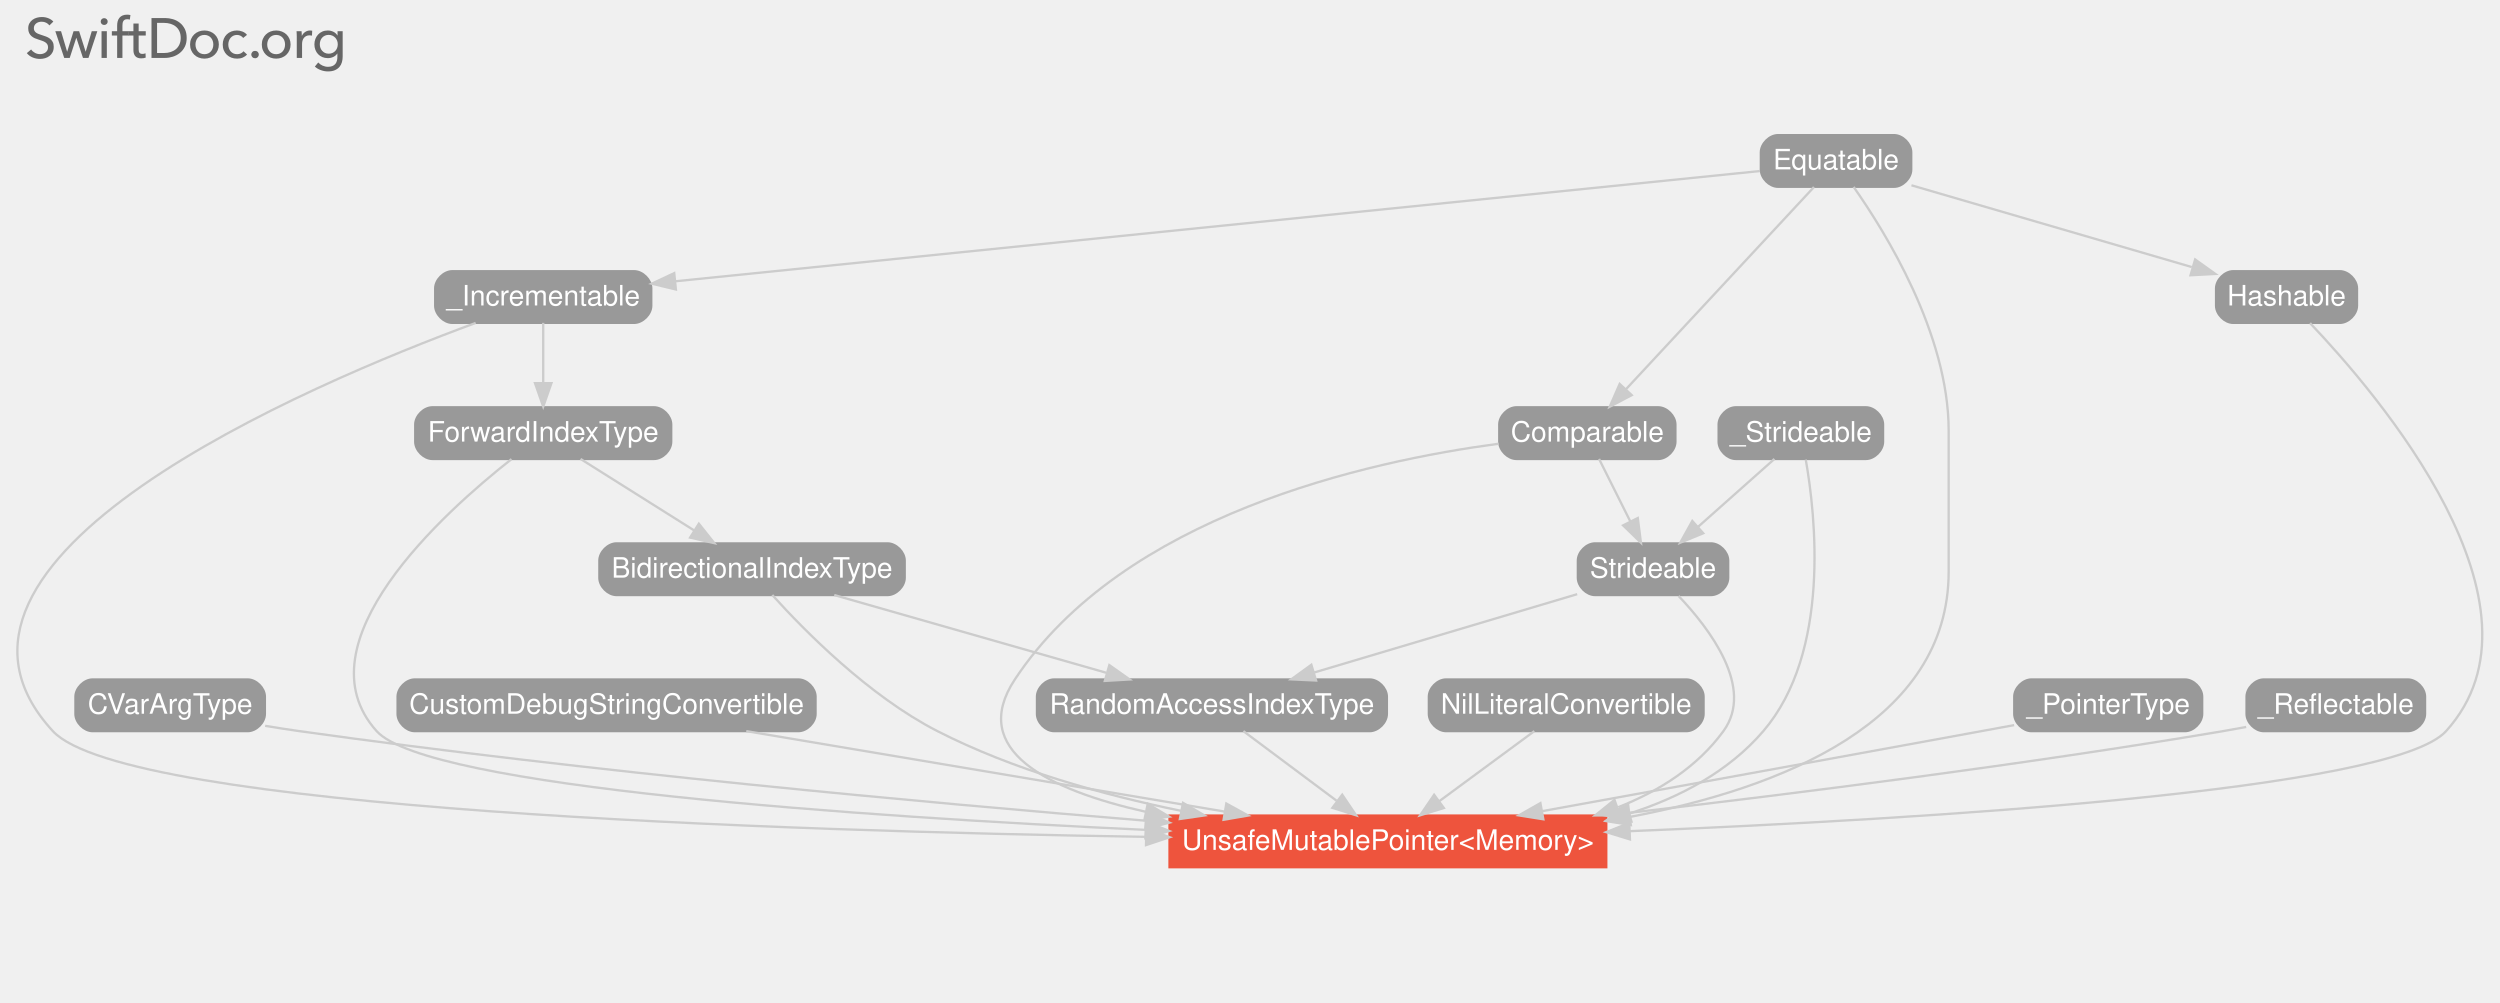
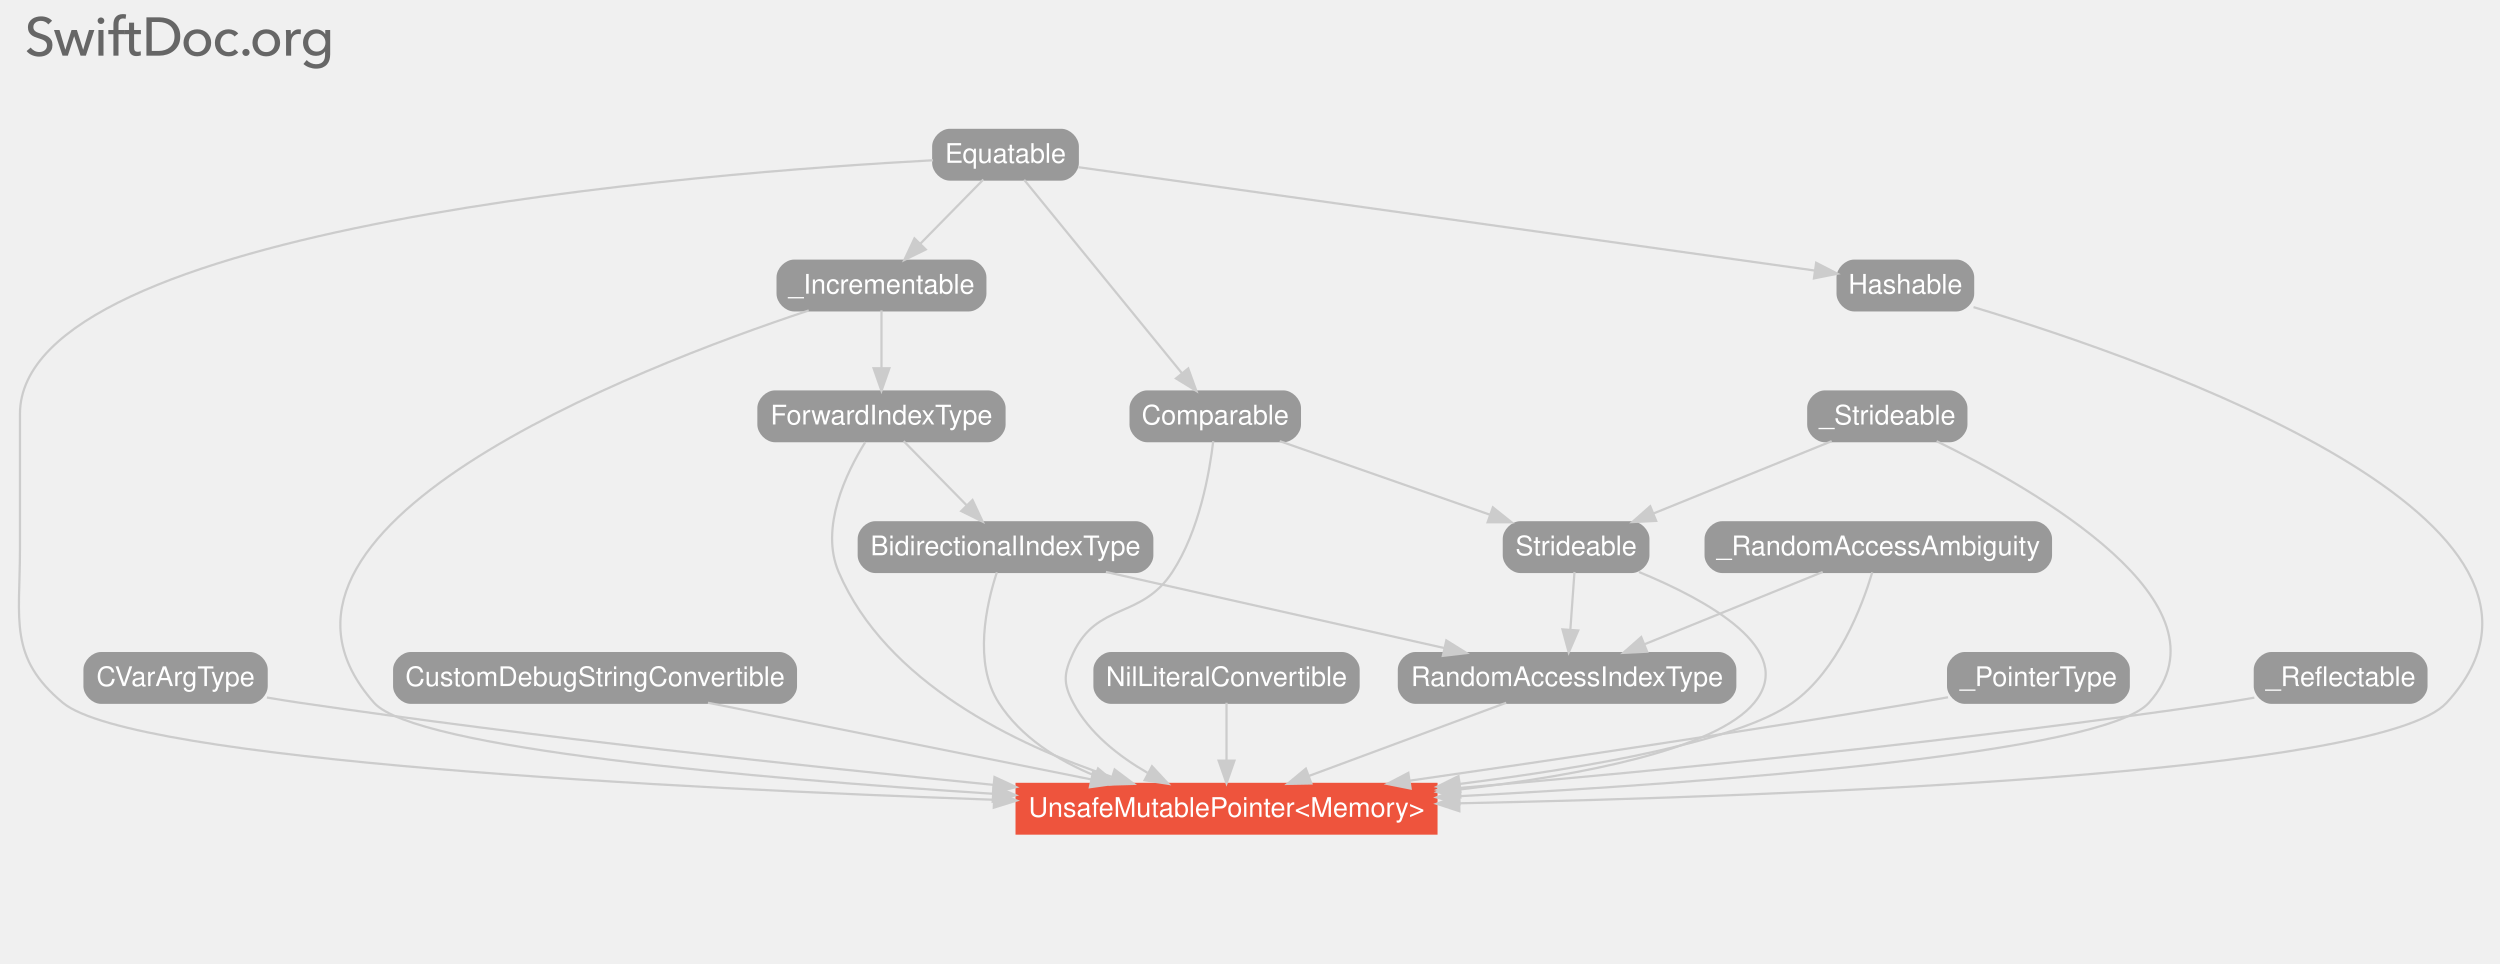
- <svg xmlns="http://www.w3.org/2000/svg" xmlns:xlink="http://www.w3.org/1999/xlink" width="1065pt" height="427pt" viewBox="0.00 0.00 1065.48 427.20">
+ <svg xmlns="http://www.w3.org/2000/svg" xmlns:xlink="http://www.w3.org/1999/xlink" width="1108pt" height="427pt" viewBox="0.00 0.00 1107.78 427.20">
  <g id="graph0" class="graph" transform="scale(1 1) rotate(0) translate(7.2 369.6)">
    <g transform="translate(0 -369.6)">
      <g>
        <path fill="#666666" d="M13.846,10.832c-0.336-0.464-0.792-0.844-1.368-1.14s-1.224-0.444-1.944-0.444         c-0.384,0-0.772,0.052-1.164,0.156C8.977,9.509,8.622,9.677,8.301,9.908c-0.32,0.232-0.58,0.52-0.78,0.864         c-0.2,0.344-0.3,0.756-0.3,1.236c0,0.464,0.092,0.852,0.276,1.164c0.184,0.312,0.432,0.576,0.744,0.792s0.68,0.4,1.104,0.552         c0.423,0.152,0.876,0.309,1.356,0.468c0.576,0.177,1.16,0.376,1.752,0.601c0.592,0.224,1.128,0.52,1.608,0.888         s0.872,0.828,1.176,1.38s0.456,1.252,0.456,2.101c0,0.88-0.164,1.644-0.492,2.292c-0.328,0.647-0.765,1.184-1.308,1.607         c-0.544,0.424-1.172,0.74-1.884,0.948s-1.444,0.312-2.196,0.312c-1.072,0-2.108-0.208-3.108-0.624         c-1-0.415-1.828-1.031-2.484-1.848l1.848-1.56c0.4,0.592,0.936,1.071,1.608,1.439c0.672,0.368,1.399,0.552,2.184,0.552         c0.4,0,0.8-0.056,1.2-0.168c0.4-0.111,0.764-0.288,1.092-0.527c0.328-0.24,0.596-0.54,0.804-0.9         c0.208-0.36,0.312-0.796,0.312-1.308s-0.108-0.94-0.324-1.284c-0.216-0.344-0.508-0.636-0.876-0.876s-0.796-0.444-1.284-0.612         c-0.488-0.168-1.004-0.34-1.548-0.516c-0.544-0.16-1.08-0.356-1.608-0.588c-0.528-0.232-1-0.528-1.416-0.889         c-0.416-0.359-0.752-0.804-1.008-1.332c-0.256-0.527-0.384-1.184-0.384-1.968c0-0.848,0.172-1.576,0.516-2.184         c0.344-0.608,0.792-1.112,1.344-1.512c0.552-0.4,1.176-0.692,1.872-0.876c0.696-0.184,1.396-0.276,2.1-0.276         c0.992,0,1.92,0.176,2.784,0.528c0.864,0.352,1.56,0.824,2.088,1.416L13.846,10.832z" />
        <path fill="#666666" d="M18.813,13.304l2.568,8.688h0.048l2.712-8.688h2.376l2.76,8.688h0.048l2.568-8.688h2.376L30.501,24.68         h-2.352l-2.808-8.544h-0.048l-2.784,8.544h-2.352l-3.792-11.376H18.813z" />
        <path fill="#666666" d="M38.685,9.2c0,0.416-0.147,0.76-0.44,1.032c-0.294,0.272-0.647,0.408-1.06,0.408s-0.762-0.14-1.047-0.42         c-0.286-0.28-0.429-0.62-0.429-1.02c0-0.416,0.143-0.764,0.429-1.044c0.286-0.28,0.635-0.42,1.047-0.42s0.766,0.14,1.06,0.42         C38.538,8.437,38.685,8.784,38.685,9.2z M38.325,24.68h-2.256V13.304h2.256V24.68z" />
        <path fill="#666666" d="M47.613,15.152h-2.64v9.528h-2.256v-9.528h-2.256v-1.848h2.256v-2.376c0-0.672,0.076-1.292,0.228-1.86         c0.152-0.568,0.4-1.06,0.744-1.476c0.344-0.416,0.784-0.744,1.32-0.984c0.536-0.24,1.188-0.36,1.956-0.36         c0.544,0,1.016,0.056,1.416,0.168l-0.264,1.944c-0.176-0.048-0.352-0.088-0.528-0.12c-0.176-0.032-0.376-0.048-0.6-0.048         c-0.432,0-0.78,0.076-1.044,0.228c-0.264,0.152-0.468,0.356-0.612,0.612s-0.24,0.548-0.288,0.876         c-0.048,0.328-0.072,0.668-0.072,1.02v2.376h2.64V15.152z" />
        <path fill="#666666" d="M54.909,15.152h-3.024v5.91c0,0.687,0.128,1.177,0.384,1.472c0.256,0.295,0.664,0.442,1.224,0.442         c0.208,0,0.432-0.021,0.672-0.065c0.24-0.044,0.456-0.11,0.648-0.198l0.072,1.848c-0.272,0.096-0.572,0.172-0.9,0.229         c-0.328,0.056-0.668,0.084-1.02,0.084c-1.072,0-1.892-0.296-2.46-0.889c-0.568-0.592-0.852-1.479-0.852-2.664v-6.168h-2.184         v-1.848h2.184V10.04h2.232v3.264h3.024V15.152z" />
        <path fill="#666666" d="M57.356,7.688h5.832c1.088,0,2.176,0.16,3.264,0.48c1.088,0.32,2.072,0.824,2.952,1.512         s1.592,1.568,2.136,2.64c0.544,1.072,0.816,2.36,0.816,3.864c0,1.456-0.272,2.716-0.816,3.78s-1.256,1.943-2.136,2.64         s-1.864,1.216-2.952,1.561c-1.088,0.344-2.176,0.516-3.264,0.516h-5.832V7.688z M59.732,22.593h2.976         c1.024,0,1.972-0.145,2.844-0.432c0.872-0.288,1.624-0.704,2.256-1.248c0.632-0.544,1.124-1.216,1.476-2.017         c0.352-0.8,0.528-1.704,0.528-2.712c0-1.056-0.176-1.983-0.528-2.784c-0.353-0.8-0.844-1.468-1.476-2.004         c-0.632-0.536-1.384-0.944-2.256-1.224s-1.82-0.42-2.844-0.42h-2.976V22.593z" />
        <path fill="#666666" d="M86.06,18.969c0,0.88-0.156,1.688-0.468,2.424c-0.312,0.736-0.744,1.372-1.296,1.908         c-0.552,0.536-1.204,0.952-1.956,1.248c-0.752,0.296-1.56,0.443-2.424,0.443c-0.864,0-1.672-0.147-2.424-0.443         c-0.752-0.296-1.4-0.712-1.944-1.248c-0.544-0.536-0.972-1.172-1.284-1.908c-0.312-0.735-0.468-1.544-0.468-2.424         s0.156-1.684,0.468-2.412c0.312-0.728,0.74-1.356,1.284-1.884c0.543-0.528,1.191-0.939,1.944-1.236         c0.752-0.296,1.56-0.444,2.424-0.444c0.864,0,1.672,0.148,2.424,0.444c0.752,0.297,1.404,0.708,1.956,1.236         c0.552,0.527,0.984,1.156,1.296,1.884C85.904,17.285,86.06,18.089,86.06,18.969z M83.708,18.98c0-0.542-0.084-1.061-0.252-1.556         c-0.169-0.494-0.414-0.929-0.734-1.304s-0.718-0.674-1.192-0.897s-1.015-0.335-1.625-0.335c-0.61,0-1.152,0.111-1.625,0.335         c-0.474,0.224-0.871,0.522-1.191,0.897c-0.321,0.375-0.566,0.81-0.734,1.304C76.184,17.92,76.1,18.438,76.1,18.98         c0,0.543,0.084,1.062,0.253,1.556c0.168,0.495,0.413,0.934,0.734,1.316c0.321,0.383,0.718,0.686,1.191,0.909         c0.473,0.224,1.015,0.335,1.625,0.335c0.61,0,1.151-0.111,1.625-0.335s0.871-0.526,1.192-0.909s0.565-0.821,0.734-1.316         C83.624,20.042,83.708,19.523,83.708,18.98z" />
        <path fill="#666666" d="M96.428,16.184c-0.24-0.368-0.6-0.676-1.08-0.924s-0.992-0.372-1.536-0.372         c-0.592,0-1.116,0.112-1.572,0.336c-0.456,0.225-0.844,0.524-1.164,0.9c-0.32,0.376-0.564,0.812-0.732,1.308         s-0.252,1.017-0.252,1.56c0,0.545,0.084,1.064,0.252,1.561s0.412,0.933,0.732,1.308c0.32,0.376,0.712,0.677,1.176,0.9         c0.464,0.225,0.992,0.336,1.584,0.336c0.576,0,1.1-0.111,1.572-0.336c0.472-0.224,0.86-0.528,1.164-0.912l1.512,1.368         c-0.48,0.561-1.08,0.996-1.8,1.308c-0.72,0.312-1.536,0.468-2.448,0.468c-0.88,0-1.692-0.144-2.436-0.432         c-0.744-0.288-1.388-0.691-1.932-1.212c-0.544-0.52-0.972-1.147-1.284-1.884s-0.468-1.561-0.468-2.473         c0-0.896,0.152-1.711,0.456-2.447c0.304-0.736,0.728-1.368,1.272-1.896c0.543-0.527,1.188-0.936,1.932-1.224         c0.744-0.288,1.548-0.433,2.412-0.433c0.8,0,1.596,0.16,2.388,0.48s1.419,0.784,1.884,1.392L96.428,16.184z" />
        <path fill="#666666" d="M103.1,23.24c0,0.417-0.152,0.784-0.456,1.104c-0.304,0.32-0.688,0.479-1.152,0.479         c-0.448,0-0.828-0.155-1.14-0.468c-0.312-0.312-0.468-0.676-0.468-1.092c0-0.432,0.152-0.804,0.456-1.116         c0.304-0.312,0.688-0.468,1.152-0.468c0.464,0,0.848,0.152,1.152,0.456C102.947,22.44,103.1,22.808,103.1,23.24z" />
        <path fill="#666666" d="M116.635,18.969c0,0.88-0.156,1.688-0.468,2.424c-0.312,0.736-0.744,1.372-1.296,1.908         c-0.552,0.536-1.204,0.952-1.956,1.248c-0.752,0.296-1.56,0.443-2.424,0.443c-0.864,0-1.672-0.147-2.424-0.443         c-0.752-0.296-1.4-0.712-1.944-1.248c-0.544-0.536-0.972-1.172-1.284-1.908c-0.312-0.735-0.468-1.544-0.468-2.424         s0.156-1.684,0.468-2.412c0.312-0.728,0.74-1.356,1.284-1.884c0.543-0.528,1.191-0.939,1.944-1.236         c0.752-0.296,1.56-0.444,2.424-0.444c0.864,0,1.672,0.148,2.424,0.444c0.752,0.297,1.404,0.708,1.956,1.236         c0.552,0.527,0.984,1.156,1.296,1.884C116.479,17.285,116.635,18.089,116.635,18.969z M114.283,18.98         c0-0.542-0.084-1.061-0.252-1.556c-0.169-0.494-0.414-0.929-0.734-1.304s-0.718-0.674-1.192-0.897s-1.015-0.335-1.625-0.335         c-0.61,0-1.152,0.111-1.625,0.335c-0.474,0.224-0.871,0.522-1.191,0.897c-0.321,0.375-0.566,0.81-0.734,1.304         c-0.169,0.495-0.253,1.014-0.253,1.556c0,0.543,0.084,1.062,0.253,1.556c0.168,0.495,0.413,0.934,0.734,1.316         c0.321,0.383,0.718,0.686,1.191,0.909c0.473,0.224,1.015,0.335,1.625,0.335c0.61,0,1.151-0.111,1.625-0.335         s0.871-0.526,1.192-0.909s0.565-0.821,0.734-1.316C114.199,20.042,114.283,19.523,114.283,18.98z" />
        <path fill="#666666" d="M119.251,14.577c-0.016-0.48-0.04-0.904-0.072-1.272h2.136c0.032,0.288,0.056,0.62,0.072,0.996         c0.016,0.376,0.024,0.684,0.024,0.924h0.072c0.32-0.672,0.788-1.212,1.404-1.62c0.616-0.408,1.308-0.612,2.076-0.612         c0.352,0,0.648,0.033,0.888,0.097l-0.096,2.088c-0.32-0.08-0.664-0.12-1.032-0.12c-0.544,0-1.016,0.101-1.416,0.3         c-0.4,0.2-0.732,0.468-0.996,0.805c-0.264,0.336-0.46,0.724-0.588,1.163c-0.128,0.44-0.192,0.9-0.192,1.381v5.976h-2.256v-8.928         C119.275,15.449,119.267,15.056,119.251,14.577z" />
        <path fill="#666666" d="M128.419,26.625c0.496,0.56,1.116,1.008,1.86,1.344c0.744,0.336,1.508,0.504,2.292,0.504         c0.752,0,1.384-0.108,1.896-0.324s0.924-0.512,1.236-0.888s0.536-0.82,0.672-1.332c0.136-0.513,0.204-1.064,0.204-1.656v-1.464         h-0.048c-0.416,0.641-0.984,1.128-1.704,1.464c-0.72,0.336-1.488,0.504-2.304,0.504c-0.864,0-1.652-0.151-2.364-0.456         c-0.712-0.304-1.316-0.72-1.812-1.248c-0.496-0.527-0.88-1.147-1.152-1.859s-0.408-1.477-0.408-2.292         c0-0.816,0.136-1.584,0.408-2.305c0.272-0.72,0.656-1.348,1.152-1.884c0.496-0.535,1.096-0.96,1.8-1.271         c0.704-0.312,1.488-0.469,2.352-0.469c0.816,0,1.596,0.177,2.34,0.528c0.744,0.353,1.332,0.888,1.764,1.608h0.048v-1.824h2.184         v10.8c0,0.832-0.104,1.628-0.312,2.388c-0.208,0.76-0.56,1.433-1.056,2.017s-1.144,1.052-1.944,1.404         c-0.8,0.352-1.792,0.527-2.976,0.527c-0.992,0-1.988-0.18-2.988-0.54c-1-0.359-1.86-0.868-2.58-1.523L128.419,26.625z          M129.091,18.873c0,0.527,0.084,1.031,0.253,1.512c0.168,0.479,0.417,0.904,0.746,1.271c0.329,0.369,0.726,0.664,1.192,0.889         c0.465,0.224,0.995,0.336,1.589,0.336c0.577,0,1.107-0.104,1.589-0.312c0.481-0.207,0.891-0.491,1.228-0.852         s0.598-0.784,0.782-1.272c0.185-0.487,0.277-1.012,0.277-1.571c0-0.544-0.093-1.057-0.277-1.536         c-0.185-0.48-0.449-0.904-0.794-1.272c-0.345-0.367-0.755-0.66-1.228-0.876c-0.474-0.216-1-0.324-1.577-0.324         c-0.594,0-1.124,0.108-1.589,0.324c-0.466,0.216-0.863,0.504-1.192,0.864s-0.578,0.784-0.746,1.271         C129.175,17.812,129.091,18.329,129.091,18.873z" />
      </g>
      <g>
        <a xlink:href="/" pointer-events="all" target="_top">
          <polygon fill="none" points="0,0 145,0 145,35 0,35 0,0" />
        </a>
      </g>
    </g>
    <g id="node1" class="node">
      <g id="a_node1">
        <a xlink:href="/swift-2/protocol/BidirectionalIndexType/" target="_top">
-           <path fill="#999999" stroke="#999999" d="M371.036,-138C371.036,-138 255.585,-138 255.585,-138 251.918,-138 248.252,-134.333 248.252,-130.667 248.252,-130.667 248.252,-123.333 248.252,-123.333 248.252,-119.667 251.918,-116 255.585,-116 255.585,-116 371.036,-116 371.036,-116 374.702,-116 378.369,-119.667 378.369,-123.333 378.369,-123.333 378.369,-130.667 378.369,-130.667 378.369,-134.333 374.702,-138 371.036,-138" />
-           <text text-anchor="middle" x="313.31" y="-123.4" font-family="Helvetica,sans-Serif" font-size="12.00" fill="white">BidirectionalIndexType</text>
+           <path fill="#999999" stroke="#999999" d="M496.008,-138C496.008,-138 380.557,-138 380.557,-138 376.89,-138 373.224,-134.333 373.224,-130.667 373.224,-130.667 373.224,-123.333 373.224,-123.333 373.224,-119.667 376.89,-116 380.557,-116 380.557,-116 496.008,-116 496.008,-116 499.674,-116 503.341,-119.667 503.341,-123.333 503.341,-123.333 503.341,-130.667 503.341,-130.667 503.341,-134.333 499.674,-138 496.008,-138" />
+           <text text-anchor="middle" x="438.282" y="-123.4" font-family="Helvetica,sans-Serif" font-size="12.00" fill="white">BidirectionalIndexType</text>
        </a>
      </g>
    </g>
    <g id="node9" class="node">
      <g id="a_node9">
        <a xlink:href="/swift-2/protocol/RandomAccessIndexType/" target="_top">
-           <path fill="#999999" stroke="#999999" d="M576.536,-80C576.536,-80 442.085,-80 442.085,-80 438.418,-80 434.752,-76.333 434.752,-72.667 434.752,-72.667 434.752,-65.333 434.752,-65.333 434.752,-61.667 438.418,-58 442.085,-58 442.085,-58 576.536,-58 576.536,-58 580.202,-58 583.869,-61.667 583.869,-65.333 583.869,-65.333 583.869,-72.667 583.869,-72.667 583.869,-76.333 580.202,-80 576.536,-80" />
-           <text text-anchor="middle" x="509.31" y="-65.4" font-family="Helvetica,sans-Serif" font-size="12.00" fill="white">RandomAccessIndexType</text>
-         </a>
-       </g>
-     </g>
-     <g id="edge19" class="edge">
-       <path fill="none" stroke="#cccccc" d="M348.351,-115.988C380.722,-106.74 428.985,-92.95 464.218,-82.884" />
-       <polygon fill="#cccccc" stroke="#cccccc" points="465.589,-86.132 474.243,-80.019 463.666,-79.401 465.589,-86.132" />
+           <path fill="#999999" stroke="#999999" d="M754.508,-80C754.508,-80 620.057,-80 620.057,-80 616.39,-80 612.724,-76.333 612.724,-72.667 612.724,-72.667 612.724,-65.333 612.724,-65.333 612.724,-61.667 616.39,-58 620.057,-58 620.057,-58 754.508,-58 754.508,-58 758.174,-58 761.841,-61.667 761.841,-65.333 761.841,-65.333 761.841,-72.667 761.841,-72.667 761.841,-76.333 758.174,-80 754.508,-80" />
+           <text text-anchor="middle" x="687.282" y="-65.4" font-family="Helvetica,sans-Serif" font-size="12.00" fill="white">RandomAccessIndexType</text>
+         </a>
+       </g>
+     </g>
+     <g id="edge20" class="edge">
+       <path fill="none" stroke="#cccccc" d="M482.798,-115.988C524.804,-106.541 587.877,-92.356 632.855,-82.241" />
+       <polygon fill="#cccccc" stroke="#cccccc" points="633.744,-85.628 642.732,-80.019 632.208,-78.799 633.744,-85.628" />
    </g>
    <g id="node11" class="node">
      <g id="a_node11">
        <a xlink:href="/swift-2/type/UnsafeMutablePointer/" target="_top">
-           <polygon fill="#ee543d" stroke="#ee543d" points="677.375,-22 491.246,-22 491.246,-0 677.375,-0 677.375,-22" />
-           <text text-anchor="middle" x="584.31" y="-7.4" font-family="Helvetica,sans-Serif" font-size="12.00" fill="white">UnsafeMutablePointer&lt;Memory&gt;</text>
+           <polygon fill="#ee543d" stroke="#ee543d" points="629.347,-22 443.218,-22 443.218,-0 629.347,-0 629.347,-22" />
+           <text text-anchor="middle" x="536.282" y="-7.4" font-family="Helvetica,sans-Serif" font-size="12.00" fill="white">UnsafeMutablePointer&lt;Memory&gt;</text>
        </a>
      </g>
    </g>
    <g id="edge5" class="edge">
-       <path fill="none" stroke="#cccccc" d="M321.947,-116C335.43,-101.042 362.99,-73.002 392.31,-58 424.388,-41.587 462.497,-30.897 496.274,-23.998" />
-       <polygon fill="#cccccc" stroke="#cccccc" points="497.001,-27.422 506.14,-22.063 495.654,-20.553 497.001,-27.422" />
+       <path fill="none" stroke="#cccccc" d="M434.447,-115.835C429.797,-101.655 423.901,-75.689 435.282,-58 445.043,-42.829 461.173,-32.602 477.709,-25.733" />
+       <polygon fill="#cccccc" stroke="#cccccc" points="479.322,-28.865 487.446,-22.064 476.854,-22.314 479.322,-28.865" />
    </g>
    <g id="node2" class="node">
      <g id="a_node2">
        <a xlink:href="/swift-2/protocol/CVarArgType/" target="_top">
-           <path fill="#999999" stroke="#999999" d="M98.34,-80C98.34,-80 32.281,-80 32.281,-80 28.615,-80 24.948,-76.333 24.948,-72.667 24.948,-72.667 24.948,-65.333 24.948,-65.333 24.948,-61.667 28.615,-58 32.281,-58 32.281,-58 98.34,-58 98.34,-58 102.006,-58 105.673,-61.667 105.673,-65.333 105.673,-65.333 105.673,-72.667 105.673,-72.667 105.673,-76.333 102.006,-80 98.34,-80" />
-           <text text-anchor="middle" x="65.31" y="-65.4" font-family="Helvetica,sans-Serif" font-size="12.00" fill="white">CVarArgType</text>
-         </a>
-       </g>
-     </g>
-     <g id="edge14" class="edge">
-       <path fill="none" stroke="#cccccc" d="M105.799,-60.254C110.679,-59.434 115.601,-58.66 120.31,-58 243.873,-40.671 386.848,-27.534 481.068,-19.823" />
-       <polygon fill="#cccccc" stroke="#cccccc" points="481.486,-23.3 491.17,-19.001 480.919,-16.323 481.486,-23.3" />
+           <path fill="#999999" stroke="#999999" d="M103.311,-80C103.311,-80 37.253,-80 37.253,-80 33.587,-80 29.92,-76.333 29.92,-72.667 29.92,-72.667 29.92,-65.333 29.92,-65.333 29.92,-61.667 33.587,-58 37.253,-58 37.253,-58 103.311,-58 103.311,-58 106.978,-58 110.645,-61.667 110.645,-65.333 110.645,-65.333 110.645,-72.667 110.645,-72.667 110.645,-76.333 106.978,-80 103.311,-80" />
+           <text text-anchor="middle" x="70.282" y="-65.4" font-family="Helvetica,sans-Serif" font-size="12.00" fill="white">CVarArgType</text>
+         </a>
+       </g>
+     </g>
+     <g id="edge15" class="edge">
+       <path fill="none" stroke="#cccccc" d="M110.78,-60.313C115.658,-59.483 120.577,-58.69 125.282,-58 229.727,-42.678 349.765,-29.783 433.037,-21.581" />
+       <polygon fill="#cccccc" stroke="#cccccc" points="433.395,-25.063 443.006,-20.604 432.713,-18.096 433.395,-25.063" />
    </g>
    <g id="node3" class="node">
      <g id="a_node3">
        <a xlink:href="/swift-2/protocol/Comparable/" target="_top">
-           <path fill="#999999" stroke="#999999" d="M699.502,-196C699.502,-196 639.119,-196 639.119,-196 635.452,-196 631.786,-192.333 631.786,-188.667 631.786,-188.667 631.786,-181.333 631.786,-181.333 631.786,-177.667 635.452,-174 639.119,-174 639.119,-174 699.502,-174 699.502,-174 703.168,-174 706.835,-177.667 706.835,-181.333 706.835,-181.333 706.835,-188.667 706.835,-188.667 706.835,-192.333 703.168,-196 699.502,-196" />
-           <text text-anchor="middle" x="669.31" y="-181.4" font-family="Helvetica,sans-Serif" font-size="12.00" fill="white">Comparable</text>
+           <path fill="#999999" stroke="#999999" d="M561.474,-196C561.474,-196 501.091,-196 501.091,-196 497.424,-196 493.758,-192.333 493.758,-188.667 493.758,-188.667 493.758,-181.333 493.758,-181.333 493.758,-177.667 497.424,-174 501.091,-174 501.091,-174 561.474,-174 561.474,-174 565.14,-174 568.807,-177.667 568.807,-181.333 568.807,-181.333 568.807,-188.667 568.807,-188.667 568.807,-192.333 565.14,-196 561.474,-196" />
+           <text text-anchor="middle" x="531.282" y="-181.4" font-family="Helvetica,sans-Serif" font-size="12.00" fill="white">Comparable</text>
        </a>
      </g>
    </g>
    <g id="node10" class="node">
      <g id="a_node10">
        <a xlink:href="/swift-2/protocol/Strideable/" target="_top">
-           <path fill="#999999" stroke="#999999" d="M722.003,-138C722.003,-138 672.617,-138 672.617,-138 668.951,-138 665.284,-134.333 665.284,-130.667 665.284,-130.667 665.284,-123.333 665.284,-123.333 665.284,-119.667 668.951,-116 672.617,-116 672.617,-116 722.003,-116 722.003,-116 725.67,-116 729.337,-119.667 729.337,-123.333 729.337,-123.333 729.337,-130.667 729.337,-130.667 729.337,-134.333 725.67,-138 722.003,-138" />
-           <text text-anchor="middle" x="697.31" y="-123.4" font-family="Helvetica,sans-Serif" font-size="12.00" fill="white">Strideable</text>
-         </a>
-       </g>
-     </g>
-     <g id="edge21" class="edge">
-       <path fill="none" stroke="#cccccc" d="M674.316,-173.988C678.013,-166.595 683.16,-156.301 687.648,-147.325" />
-       <polygon fill="#cccccc" stroke="#cccccc" points="690.817,-148.813 692.158,-138.304 684.556,-145.683 690.817,-148.813" />
+           <path fill="#999999" stroke="#999999" d="M715.975,-138C715.975,-138 666.589,-138 666.589,-138 662.923,-138 659.256,-134.333 659.256,-130.667 659.256,-130.667 659.256,-123.333 659.256,-123.333 659.256,-119.667 662.923,-116 666.589,-116 666.589,-116 715.975,-116 715.975,-116 719.642,-116 723.309,-119.667 723.309,-123.333 723.309,-123.333 723.309,-130.667 723.309,-130.667 723.309,-134.333 719.642,-138 715.975,-138" />
+           <text text-anchor="middle" x="691.282" y="-123.4" font-family="Helvetica,sans-Serif" font-size="12.00" fill="white">Strideable</text>
+         </a>
+       </g>
+     </g>
+     <g id="edge23" class="edge">
+       <path fill="none" stroke="#cccccc" d="M559.887,-173.988C585.858,-164.898 624.361,-151.422 652.981,-141.405" />
+       <polygon fill="#cccccc" stroke="#cccccc" points="654.373,-144.626 662.656,-138.019 652.061,-138.019 654.373,-144.626" />
    </g>
    <g id="edge10" class="edge">
-       <path fill="none" stroke="#cccccc" d="M631.516,-180.481C575.348,-172.988 471.515,-149.921 425.31,-80 405.348,-49.791 439.484,-32.953 481.177,-23.593" />
-       <polygon fill="#cccccc" stroke="#cccccc" points="481.96,-27.005 491.036,-21.539 480.532,-20.152 481.96,-27.005" />
+       <path fill="none" stroke="#cccccc" d="M530.389,-173.996C528.741,-160.006 524.217,-134.265 512.282,-116 498.461,-94.848 479.102,-102.833 468.282,-80 464.095,-71.164 463.698,-66.636 468.282,-58 475.435,-44.527 488.491,-34.279 501.266,-26.915" />
+       <polygon fill="#cccccc" stroke="#cccccc" points="503.233,-29.833 510.429,-22.057 499.954,-23.649 503.233,-29.833" />
    </g>
    <g id="node4" class="node">
      <g id="a_node4">
        <a xlink:href="/swift-2/protocol/CustomDebugStringConvertible/" target="_top">
-           <path fill="#999999" stroke="#999999" d="M333.04,-80C333.04,-80 169.581,-80 169.581,-80 165.914,-80 162.247,-76.333 162.247,-72.667 162.247,-72.667 162.247,-65.333 162.247,-65.333 162.247,-61.667 165.914,-58 169.581,-58 169.581,-58 333.04,-58 333.04,-58 336.707,-58 340.373,-61.667 340.373,-65.333 340.373,-65.333 340.373,-72.667 340.373,-72.667 340.373,-76.333 336.707,-80 333.04,-80" />
-           <text text-anchor="middle" x="251.31" y="-65.4" font-family="Helvetica,sans-Serif" font-size="12.00" fill="white">CustomDebugStringConvertible</text>
-         </a>
-       </g>
-     </g>
-     <g id="edge12" class="edge">
-       <path fill="none" stroke="#cccccc" d="M310.844,-57.988C367.965,-48.382 454.213,-33.878 514.534,-23.734" />
-       <polygon fill="#cccccc" stroke="#cccccc" points="515.451,-27.129 524.732,-22.019 514.29,-20.226 515.451,-27.129" />
+           <path fill="#999999" stroke="#999999" d="M338.012,-80C338.012,-80 174.553,-80 174.553,-80 170.886,-80 167.219,-76.333 167.219,-72.667 167.219,-72.667 167.219,-65.333 167.219,-65.333 167.219,-61.667 170.886,-58 174.553,-58 174.553,-58 338.012,-58 338.012,-58 341.679,-58 345.345,-61.667 345.345,-65.333 345.345,-65.333 345.345,-72.667 345.345,-72.667 345.345,-76.333 341.679,-80 338.012,-80" />
+           <text text-anchor="middle" x="256.282" y="-65.4" font-family="Helvetica,sans-Serif" font-size="12.00" fill="white">CustomDebugStringConvertible</text>
+         </a>
+       </g>
+     </g>
+     <g id="edge13" class="edge">
+       <path fill="none" stroke="#cccccc" d="M306.341,-57.988C353.973,-48.462 425.694,-34.118 476.349,-23.987" />
+       <polygon fill="#cccccc" stroke="#cccccc" points="477.067,-27.413 486.186,-22.019 475.694,-20.549 477.067,-27.413" />
    </g>
    <g id="node5" class="node">
      <g id="a_node5">
        <a xlink:href="/swift-2/protocol/Equatable/" target="_top">
-           <path fill="#999999" stroke="#999999" d="M800.012,-312C800.012,-312 750.609,-312 750.609,-312 746.942,-312 743.275,-308.333 743.275,-304.667 743.275,-304.667 743.275,-297.333 743.275,-297.333 743.275,-293.667 746.942,-290 750.609,-290 750.609,-290 800.012,-290 800.012,-290 803.679,-290 807.346,-293.667 807.346,-297.333 807.346,-297.333 807.346,-304.667 807.346,-304.667 807.346,-308.333 803.679,-312 800.012,-312" />
-           <text text-anchor="middle" x="775.31" y="-297.4" font-family="Helvetica,sans-Serif" font-size="12.00" fill="white">Equatable</text>
-         </a>
-       </g>
-     </g>
-     <g id="edge23" class="edge">
-       <path fill="none" stroke="#cccccc" d="M765.904,-289.883C747.877,-270.496 708.262,-227.891 685.765,-203.697" />
-       <polygon fill="#cccccc" stroke="#cccccc" points="688.221,-201.198 678.848,-196.258 683.095,-205.965 688.221,-201.198" />
+           <path fill="#999999" stroke="#999999" d="M462.984,-312C462.984,-312 413.58,-312 413.58,-312 409.914,-312 406.247,-308.333 406.247,-304.667 406.247,-304.667 406.247,-297.333 406.247,-297.333 406.247,-293.667 409.914,-290 413.58,-290 413.58,-290 462.984,-290 462.984,-290 466.651,-290 470.317,-293.667 470.317,-297.333 470.317,-297.333 470.317,-304.667 470.317,-304.667 470.317,-308.333 466.651,-312 462.984,-312" />
+           <text text-anchor="middle" x="438.282" y="-297.4" font-family="Helvetica,sans-Serif" font-size="12.00" fill="white">Equatable</text>
+         </a>
+       </g>
+     </g>
+     <g id="edge25" class="edge">
+       <path fill="none" stroke="#cccccc" d="M446.535,-289.883C462.283,-270.58 496.806,-228.261 516.587,-204.014" />
+       <polygon fill="#cccccc" stroke="#cccccc" points="519.305,-206.219 522.914,-196.258 513.881,-201.794 519.305,-206.219" />
    </g>
    <g id="node7" class="node">
      <g id="a_node7">
        <a xlink:href="/swift-2/protocol/Hashable/" target="_top">
-           <path fill="#999999" stroke="#999999" d="M990.005,-254C990.005,-254 944.616,-254 944.616,-254 940.95,-254 937.283,-250.333 937.283,-246.667 937.283,-246.667 937.283,-239.333 937.283,-239.333 937.283,-235.667 940.95,-232 944.616,-232 944.616,-232 990.005,-232 990.005,-232 993.671,-232 997.338,-235.667 997.338,-239.333 997.338,-239.333 997.338,-246.667 997.338,-246.667 997.338,-250.333 993.671,-254 990.005,-254" />
-           <text text-anchor="middle" x="967.31" y="-239.4" font-family="Helvetica,sans-Serif" font-size="12.00" fill="white">Hashable</text>
-         </a>
-       </g>
-     </g>
-     <g id="edge15" class="edge">
-       <path fill="none" stroke="#cccccc" d="M807.447,-290.627C840.288,-281.048 891.377,-266.147 926.93,-255.778" />
-       <polygon fill="#cccccc" stroke="#cccccc" points="928.352,-259.009 936.972,-252.849 926.392,-252.289 928.352,-259.009" />
+           <path fill="#999999" stroke="#999999" d="M859.976,-254C859.976,-254 814.588,-254 814.588,-254 810.921,-254 807.255,-250.333 807.255,-246.667 807.255,-246.667 807.255,-239.333 807.255,-239.333 807.255,-235.667 810.921,-232 814.588,-232 814.588,-232 859.976,-232 859.976,-232 863.643,-232 867.31,-235.667 867.31,-239.333 867.31,-239.333 867.31,-246.667 867.31,-246.667 867.31,-250.333 863.643,-254 859.976,-254" />
+           <text text-anchor="middle" x="837.282" y="-239.4" font-family="Helvetica,sans-Serif" font-size="12.00" fill="white">Hashable</text>
+         </a>
+       </g>
+     </g>
+     <g id="edge16" class="edge">
+       <path fill="none" stroke="#cccccc" d="M470.596,-295.465C542.949,-285.31 717.826,-260.766 797.064,-249.645" />
+       <polygon fill="#cccccc" stroke="#cccccc" points="797.724,-253.086 807.14,-248.23 796.751,-246.154 797.724,-253.086" />
    </g>
    <g id="edge1" class="edge">
-       <path fill="none" stroke="#cccccc" d="M782.81,-289.918C796.31,-270.741 823.31,-227.231 823.31,-186 823.31,-186 823.31,-186 823.31,-126 823.31,-61.721 752.014,-33.651 687.302,-21.411" />
-       <polygon fill="#cccccc" stroke="#cccccc" points="687.857,-17.955 677.398,-19.648 686.63,-24.846 687.857,-17.955" />
+       <path fill="none" stroke="#cccccc" d="M406.149,-298.538C305.229,-293.081 1.282,-269.7 1.282,-186 1.282,-186 1.282,-186 1.282,-126 1.282,-94.62 -3.847,-78.062 20.282,-58 51.264,-32.24 291.71,-20.004 433.19,-14.981" />
+       <polygon fill="#cccccc" stroke="#cccccc" points="433.329,-18.478 443.201,-14.632 433.085,-11.482 433.329,-18.478" />
    </g>
    <g id="node12" class="node">
      <g id="a_node12">
        <a xlink:href="/swift-2/protocol/_Incrementable/" target="_top">
-           <path fill="#999999" stroke="#999999" d="M263.016,-254C263.016,-254 185.605,-254 185.605,-254 181.939,-254 178.272,-250.333 178.272,-246.667 178.272,-246.667 178.272,-239.333 178.272,-239.333 178.272,-235.667 181.939,-232 185.605,-232 185.605,-232 263.016,-232 263.016,-232 266.682,-232 270.349,-235.667 270.349,-239.333 270.349,-239.333 270.349,-246.667 270.349,-246.667 270.349,-250.333 266.682,-254 263.016,-254" />
-           <text text-anchor="middle" x="224.31" y="-239.4" font-family="Helvetica,sans-Serif" font-size="12.00" fill="white">_Incrementable</text>
-         </a>
-       </g>
-     </g>
-     <g id="edge18" class="edge">
-       <path fill="none" stroke="#cccccc" d="M742.9,-296.706C652.21,-287.489 395.041,-261.352 280.521,-249.713" />
-       <polygon fill="#cccccc" stroke="#cccccc" points="280.853,-246.229 270.55,-248.699 280.145,-253.193 280.853,-246.229" />
+           <path fill="#999999" stroke="#999999" d="M421.987,-254C421.987,-254 344.577,-254 344.577,-254 340.91,-254 337.244,-250.333 337.244,-246.667 337.244,-246.667 337.244,-239.333 337.244,-239.333 337.244,-235.667 340.91,-232 344.577,-232 344.577,-232 421.987,-232 421.987,-232 425.654,-232 429.321,-235.667 429.321,-239.333 429.321,-239.333 429.321,-246.667 429.321,-246.667 429.321,-250.333 425.654,-254 421.987,-254" />
+           <text text-anchor="middle" x="383.282" y="-239.4" font-family="Helvetica,sans-Serif" font-size="12.00" fill="white">_Incrementable</text>
+         </a>
+       </g>
+     </g>
+     <g id="edge19" class="edge">
+       <path fill="none" stroke="#cccccc" d="M428.449,-289.988C420.725,-282.123 409.775,-270.974 400.591,-261.624" />
+       <polygon fill="#cccccc" stroke="#cccccc" points="402.906,-258.986 393.402,-254.304 397.912,-263.891 402.906,-258.986" />
    </g>
    <g id="node6" class="node">
      <g id="a_node6">
        <a xlink:href="/swift-2/protocol/ForwardIndexType/" target="_top">
-           <path fill="#999999" stroke="#999999" d="M271.517,-196C271.517,-196 177.104,-196 177.104,-196 173.438,-196 169.771,-192.333 169.771,-188.667 169.771,-188.667 169.771,-181.333 169.771,-181.333 169.771,-177.667 173.438,-174 177.104,-174 177.104,-174 271.517,-174 271.517,-174 275.183,-174 278.85,-177.667 278.85,-181.333 278.85,-181.333 278.85,-188.667 278.85,-188.667 278.85,-192.333 275.183,-196 271.517,-196" />
-           <text text-anchor="middle" x="224.31" y="-181.4" font-family="Helvetica,sans-Serif" font-size="12.00" fill="white">ForwardIndexType</text>
-         </a>
-       </g>
-     </g>
-     <g id="edge16" class="edge">
-       <path fill="none" stroke="#cccccc" d="M240.222,-173.988C253.68,-165.52 273.189,-153.245 288.666,-143.507" />
-       <polygon fill="#cccccc" stroke="#cccccc" points="290.637,-146.402 297.237,-138.114 286.909,-140.477 290.637,-146.402" />
+           <path fill="#999999" stroke="#999999" d="M430.488,-196C430.488,-196 336.076,-196 336.076,-196 332.409,-196 328.743,-192.333 328.743,-188.667 328.743,-188.667 328.743,-181.333 328.743,-181.333 328.743,-177.667 332.409,-174 336.076,-174 336.076,-174 430.488,-174 430.488,-174 434.155,-174 437.822,-177.667 437.822,-181.333 437.822,-181.333 437.822,-188.667 437.822,-188.667 437.822,-192.333 434.155,-196 430.488,-196" />
+           <text text-anchor="middle" x="383.282" y="-181.4" font-family="Helvetica,sans-Serif" font-size="12.00" fill="white">ForwardIndexType</text>
+         </a>
+       </g>
+     </g>
+     <g id="edge17" class="edge">
+       <path fill="none" stroke="#cccccc" d="M393.115,-173.988C400.84,-166.123 411.789,-154.974 420.973,-145.624" />
+       <polygon fill="#cccccc" stroke="#cccccc" points="423.652,-147.891 428.162,-138.304 418.658,-142.986 423.652,-147.891" />
    </g>
    <g id="edge6" class="edge">
-       <path fill="none" stroke="#cccccc" d="M210.785,-173.911C181.958,-151.243 119.738,-95.346 153.31,-58 174.856,-34.032 360.566,-21.543 481.083,-15.903" />
-       <polygon fill="#cccccc" stroke="#cccccc" points="481.259,-19.399 491.088,-15.443 480.937,-12.406 481.259,-19.399" />
+       <path fill="none" stroke="#cccccc" d="M376.094,-173.572C367.672,-159.971 355.873,-135.6 364.282,-116 385.344,-66.911 442.716,-39.343 485.444,-25.11" />
+       <polygon fill="#cccccc" stroke="#cccccc" points="486.672,-28.393 495.139,-22.023 484.548,-21.723 486.672,-28.393" />
    </g>
    <g id="edge2" class="edge">
-       <path fill="none" stroke="#cccccc" d="M977.34,-231.886C1006.05,-201.746 1083.48,-111.327 1035.31,-58 1012.42,-32.658 813.292,-20.535 687.399,-15.355" />
-       <polygon fill="#cccccc" stroke="#cccccc" points="687.47,-11.855 677.337,-14.949 687.188,-18.849 687.47,-11.855" />
+       <path fill="none" stroke="#cccccc" d="M867.509,-233.416C947.04,-209.457 1151.07,-138.328 1077.28,-58 1048.34,-26.487 788.28,-16.536 639.524,-13.413" />
+       <polygon fill="#cccccc" stroke="#cccccc" points="639.52,-9.912 629.451,-13.208 639.378,-16.911 639.52,-9.912" />
    </g>
    <g id="node8" class="node">
      <g id="a_node8">
        <a xlink:href="/swift-2/protocol/NilLiteralConvertible/" target="_top">
-           <path fill="#999999" stroke="#999999" d="M711.511,-80C711.511,-80 609.11,-80 609.11,-80 605.443,-80 601.777,-76.333 601.777,-72.667 601.777,-72.667 601.777,-65.333 601.777,-65.333 601.777,-61.667 605.443,-58 609.11,-58 609.11,-58 711.511,-58 711.511,-58 715.177,-58 718.844,-61.667 718.844,-65.333 718.844,-65.333 718.844,-72.667 718.844,-72.667 718.844,-76.333 715.177,-80 711.511,-80" />
-           <text text-anchor="middle" x="660.31" y="-65.4" font-family="Helvetica,sans-Serif" font-size="12.00" fill="white">NilLiteralConvertible</text>
+           <path fill="#999999" stroke="#999999" d="M587.483,-80C587.483,-80 485.082,-80 485.082,-80 481.415,-80 477.749,-76.333 477.749,-72.667 477.749,-72.667 477.749,-65.333 477.749,-65.333 477.749,-61.667 481.415,-58 485.082,-58 485.082,-58 587.483,-58 587.483,-58 591.149,-58 594.816,-61.667 594.816,-65.333 594.816,-65.333 594.816,-72.667 594.816,-72.667 594.816,-76.333 591.149,-80 587.483,-80" />
+           <text text-anchor="middle" x="536.282" y="-65.4" font-family="Helvetica,sans-Serif" font-size="12.00" fill="white">NilLiteralConvertible</text>
        </a>
      </g>
    </g>
    <g id="edge3" class="edge">
-       <path fill="none" stroke="#cccccc" d="M646.723,-57.988C635.445,-49.678 619.193,-37.703 606.1,-28.055" />
-       <polygon fill="#cccccc" stroke="#cccccc" points="608.163,-25.228 598.036,-22.114 604.011,-30.863 608.163,-25.228" />
+       <path fill="none" stroke="#cccccc" d="M536.282,-57.988C536.282,-50.91 536.282,-41.171 536.282,-32.478" />
+       <polygon fill="#cccccc" stroke="#cccccc" points="539.782,-32.304 536.282,-22.304 532.782,-32.304 539.782,-32.304" />
    </g>
    <g id="edge8" class="edge">
-       <path fill="none" stroke="#cccccc" d="M522.719,-57.988C533.742,-49.758 549.582,-37.931 562.438,-28.332" />
-       <polygon fill="#cccccc" stroke="#cccccc" points="564.846,-30.901 570.765,-22.114 560.658,-25.292 564.846,-30.901" />
-     </g>
-     <g id="edge20" class="edge">
-       <path fill="none" stroke="#cccccc" d="M664.992,-116.373C634.033,-107.151 587.092,-93.169 552.849,-82.969" />
-       <polygon fill="#cccccc" stroke="#cccccc" points="553.691,-79.568 543.108,-80.067 551.692,-86.276 553.691,-79.568" />
+       <path fill="none" stroke="#cccccc" d="M660.286,-57.988C635.883,-48.938 599.756,-35.54 572.783,-25.537" />
+       <polygon fill="#cccccc" stroke="#cccccc" points="573.891,-22.215 563.298,-22.019 571.457,-28.778 573.891,-22.215" />
+     </g>
+     <g id="edge21" class="edge">
+       <path fill="none" stroke="#cccccc" d="M690.567,-115.988C690.062,-108.91 689.366,-99.171 688.745,-90.478" />
+       <polygon fill="#cccccc" stroke="#cccccc" points="692.222,-90.029 688.018,-80.304 685.24,-90.528 692.222,-90.029" />
    </g>
    <g id="edge9" class="edge">
-       <path fill="none" stroke="#cccccc" d="M708.187,-115.605C721.49,-101.611 740.686,-76.353 727.31,-58 716.23,-42.796 700.038,-32.508 682.496,-25.572" />
-       <polygon fill="#cccccc" stroke="#cccccc" points="683.231,-22.118 672.636,-22.054 680.878,-28.711 683.231,-22.118" />
-     </g>
-     <g id="edge17" class="edge">
-       <path fill="none" stroke="#cccccc" d="M224.31,-231.988C224.31,-224.91 224.31,-215.171 224.31,-206.478" />
-       <polygon fill="#cccccc" stroke="#cccccc" points="227.811,-206.304 224.31,-196.304 220.811,-206.304 227.811,-206.304" />
+       <path fill="none" stroke="#cccccc" d="M719.184,-115.961C749.059,-103.688 789.71,-81.619 770.282,-58 753.352,-37.418 694.274,-25.904 639.72,-19.542" />
+       <polygon fill="#cccccc" stroke="#cccccc" points="639.924,-16.043 629.597,-18.413 639.148,-23 639.924,-16.043" />
+     </g>
+     <g id="edge18" class="edge">
+       <path fill="none" stroke="#cccccc" d="M383.282,-231.988C383.282,-224.91 383.282,-215.171 383.282,-206.478" />
+       <polygon fill="#cccccc" stroke="#cccccc" points="386.782,-206.304 383.282,-196.304 379.782,-206.304 386.782,-206.304" />
    </g>
    <g id="edge7" class="edge">
-       <path fill="none" stroke="#cccccc" d="M195.519,-231.966C123.839,-205.557 -52.129,-131.111 15.31,-58 46.173,-24.542 325.78,-15.415 481.217,-12.929" />
-       <polygon fill="#cccccc" stroke="#cccccc" points="481.327,-16.427 491.272,-12.774 481.22,-9.428 481.327,-16.427" />
+       <path fill="none" stroke="#cccccc" d="M351.039,-231.942C273.882,-206.322 89.947,-135.156 158.282,-58 176.302,-37.654 327.146,-24.466 432.736,-17.636" />
+       <polygon fill="#cccccc" stroke="#cccccc" points="433.05,-21.123 442.807,-16.994 432.605,-14.137 433.05,-21.123" />
    </g>
    <g id="node13" class="node">
      <g id="a_node13">
        <a xlink:href="/swift-2/protocol/_PointerType/" target="_top">
-           <path fill="#999999" stroke="#999999" d="M924.016,-80C924.016,-80 858.605,-80 858.605,-80 854.938,-80 851.272,-76.333 851.272,-72.667 851.272,-72.667 851.272,-65.333 851.272,-65.333 851.272,-61.667 854.938,-58 858.605,-58 858.605,-58 924.016,-58 924.016,-58 927.682,-58 931.349,-61.667 931.349,-65.333 931.349,-65.333 931.349,-72.667 931.349,-72.667 931.349,-76.333 927.682,-80 924.016,-80" />
-           <text text-anchor="middle" x="891.31" y="-65.4" font-family="Helvetica,sans-Serif" font-size="12.00" fill="white">_PointerType</text>
+           <path fill="#999999" stroke="#999999" d="M928.988,-80C928.988,-80 863.577,-80 863.577,-80 859.91,-80 856.244,-76.333 856.244,-72.667 856.244,-72.667 856.244,-65.333 856.244,-65.333 856.244,-61.667 859.91,-58 863.577,-58 863.577,-58 928.988,-58 928.988,-58 932.654,-58 936.321,-61.667 936.321,-65.333 936.321,-65.333 936.321,-72.667 936.321,-72.667 936.321,-76.333 932.654,-80 928.988,-80" />
+           <text text-anchor="middle" x="896.282" y="-65.4" font-family="Helvetica,sans-Serif" font-size="12.00" fill="white">_PointerType</text>
        </a>
      </g>
    </g>
    <g id="edge4" class="edge">
-       <path fill="none" stroke="#cccccc" d="M851.209,-60.559C846.524,-59.694 841.812,-58.826 837.31,-58 773.709,-46.329 701.087,-33.139 650.012,-23.885" />
-       <polygon fill="#cccccc" stroke="#cccccc" points="650.557,-20.427 640.093,-22.088 649.309,-27.315 650.557,-20.427" />
+       <path fill="none" stroke="#cccccc" d="M856.204,-60.422C851.515,-59.582 846.796,-58.757 842.282,-58 766.247,-45.248 679.298,-32.338 617.565,-23.453" />
+       <polygon fill="#cccccc" stroke="#cccccc" points="617.892,-19.965 607.496,-22.008 616.897,-26.894 617.892,-19.965" />
    </g>
    <g id="node14" class="node">
      <g id="a_node14">
-         <a xlink:href="/swift-2/protocol/_Reflectable/" target="_top">
-           <path fill="#999999" stroke="#999999" d="M1019.01,-80C1019.01,-80 957.611,-80 957.611,-80 953.944,-80 950.277,-76.333 950.277,-72.667 950.277,-72.667 950.277,-65.333 950.277,-65.333 950.277,-61.667 953.944,-58 957.611,-58 957.611,-58 1019.01,-58 1019.01,-58 1022.68,-58 1026.34,-61.667 1026.34,-65.333 1026.34,-65.333 1026.34,-72.667 1026.34,-72.667 1026.34,-76.333 1022.68,-80 1019.01,-80" />
-           <text text-anchor="middle" x="988.31" y="-65.4" font-family="Helvetica,sans-Serif" font-size="12.00" fill="white">_Reflectable</text>
-         </a>
-       </g>
-     </g>
-     <g id="edge13" class="edge">
-       <path fill="none" stroke="#cccccc" d="M950.108,-59.765C946.8,-59.136 943.5,-58.538 940.31,-58 855.527,-43.713 758.731,-31.465 687.494,-23.207" />
-       <polygon fill="#cccccc" stroke="#cccccc" points="687.509,-19.686 677.174,-22.018 686.707,-26.64 687.509,-19.686" />
+         <a xlink:href="/swift-2/protocol/_RandomAccessAmbiguity/" target="_top">
+           <path fill="#999999" stroke="#999999" d="M894.496,-138C894.496,-138 756.069,-138 756.069,-138 752.402,-138 748.735,-134.333 748.735,-130.667 748.735,-130.667 748.735,-123.333 748.735,-123.333 748.735,-119.667 752.402,-116 756.069,-116 756.069,-116 894.496,-116 894.496,-116 898.163,-116 901.829,-119.667 901.829,-123.333 901.829,-123.333 901.829,-130.667 901.829,-130.667 901.829,-134.333 898.163,-138 894.496,-138" />
+           <text text-anchor="middle" x="825.282" y="-123.4" font-family="Helvetica,sans-Serif" font-size="12.00" fill="white">_RandomAccessAmbiguity</text>
+         </a>
+       </g>
+     </g>
+     <g id="edge22" class="edge">
+       <path fill="none" stroke="#cccccc" d="M800.611,-115.988C778.572,-107.045 746.072,-93.857 721.52,-83.894" />
+       <polygon fill="#cccccc" stroke="#cccccc" points="722.788,-80.631 712.206,-80.114 720.156,-87.117 722.788,-80.631" />
+     </g>
+     <g id="edge12" class="edge">
+       <path fill="none" stroke="#cccccc" d="M822.61,-115.83C818.06,-100.652 807.297,-72.326 787.282,-58 763.572,-41.029 697.881,-29.348 639.651,-22.005" />
+       <polygon fill="#cccccc" stroke="#cccccc" points="639.981,-18.519 629.629,-20.774 639.128,-25.467 639.981,-18.519" />
    </g>
    <g id="node15" class="node">
      <g id="a_node15">
+         <a xlink:href="/swift-2/protocol/_Reflectable/" target="_top">
+           <path fill="#999999" stroke="#999999" d="M1060.98,-80C1060.98,-80 999.583,-80 999.583,-80 995.916,-80 992.249,-76.333 992.249,-72.667 992.249,-72.667 992.249,-65.333 992.249,-65.333 992.249,-61.667 995.916,-58 999.583,-58 999.583,-58 1060.98,-58 1060.98,-58 1064.65,-58 1068.32,-61.667 1068.32,-65.333 1068.32,-65.333 1068.32,-72.667 1068.32,-72.667 1068.32,-76.333 1064.65,-80 1060.98,-80" />
+           <text text-anchor="middle" x="1030.28" y="-65.4" font-family="Helvetica,sans-Serif" font-size="12.00" fill="white">_Reflectable</text>
+         </a>
+       </g>
+     </g>
+     <g id="edge14" class="edge">
+       <path fill="none" stroke="#cccccc" d="M992.009,-60.252C987.394,-59.432 982.738,-58.659 978.282,-58 862.906,-40.935 729.661,-27.983 639.885,-20.238" />
+       <polygon fill="#cccccc" stroke="#cccccc" points="639.965,-16.732 629.703,-19.366 639.368,-23.707 639.965,-16.732" />
+     </g>
+     <g id="node16" class="node">
+       <g id="a_node16">
        <a xlink:href="/swift-2/protocol/_Strideable/" target="_top">
-           <path fill="#999999" stroke="#999999" d="M788.01,-196C788.01,-196 732.611,-196 732.611,-196 728.944,-196 725.277,-192.333 725.277,-188.667 725.277,-188.667 725.277,-181.333 725.277,-181.333 725.277,-177.667 728.944,-174 732.611,-174 732.611,-174 788.01,-174 788.01,-174 791.677,-174 795.343,-177.667 795.343,-181.333 795.343,-181.333 795.343,-188.667 795.343,-188.667 795.343,-192.333 791.677,-196 788.01,-196" />
-           <text text-anchor="middle" x="760.31" y="-181.4" font-family="Helvetica,sans-Serif" font-size="12.00" fill="white">_Strideable</text>
-         </a>
-       </g>
-     </g>
-     <g id="edge22" class="edge">
-       <path fill="none" stroke="#cccccc" d="M749.047,-173.988C740.022,-165.966 727.154,-154.527 716.509,-145.065" />
-       <polygon fill="#cccccc" stroke="#cccccc" points="718.702,-142.332 708.902,-138.304 714.051,-147.563 718.702,-142.332" />
+           <path fill="#999999" stroke="#999999" d="M856.982,-196C856.982,-196 801.583,-196 801.583,-196 797.916,-196 794.249,-192.333 794.249,-188.667 794.249,-188.667 794.249,-181.333 794.249,-181.333 794.249,-177.667 797.916,-174 801.583,-174 801.583,-174 856.982,-174 856.982,-174 860.649,-174 864.315,-177.667 864.315,-181.333 864.315,-181.333 864.315,-188.667 864.315,-188.667 864.315,-192.333 860.649,-196 856.982,-196" />
+           <text text-anchor="middle" x="829.282" y="-181.4" font-family="Helvetica,sans-Serif" font-size="12.00" fill="white">_Strideable</text>
+         </a>
+       </g>
+     </g>
+     <g id="edge24" class="edge">
+       <path fill="none" stroke="#cccccc" d="M804.611,-173.988C782.572,-165.045 750.072,-151.857 725.52,-141.893" />
+       <polygon fill="#cccccc" stroke="#cccccc" points="726.788,-138.631 716.206,-138.114 724.156,-145.117 726.788,-138.631" />
    </g>
    <g id="edge11" class="edge">
-       <path fill="none" stroke="#cccccc" d="M762.406,-173.711C766.567,-150.136 773.153,-91.653 744.31,-58 729.565,-40.795 708.845,-29.814 687.193,-22.858" />
-       <polygon fill="#cccccc" stroke="#cccccc" points="688.117,-19.481 677.536,-20.027 686.147,-26.199 688.117,-19.481" />
+       <path fill="none" stroke="#cccccc" d="M851.147,-173.966C894.583,-152.745 984.318,-101.672 945.282,-58 925.204,-35.537 754.054,-22.706 639.608,-16.565" />
+       <polygon fill="#cccccc" stroke="#cccccc" points="639.577,-13.059 629.406,-16.028 639.208,-20.049 639.577,-13.059" />
    </g>
  </g>
</svg>
